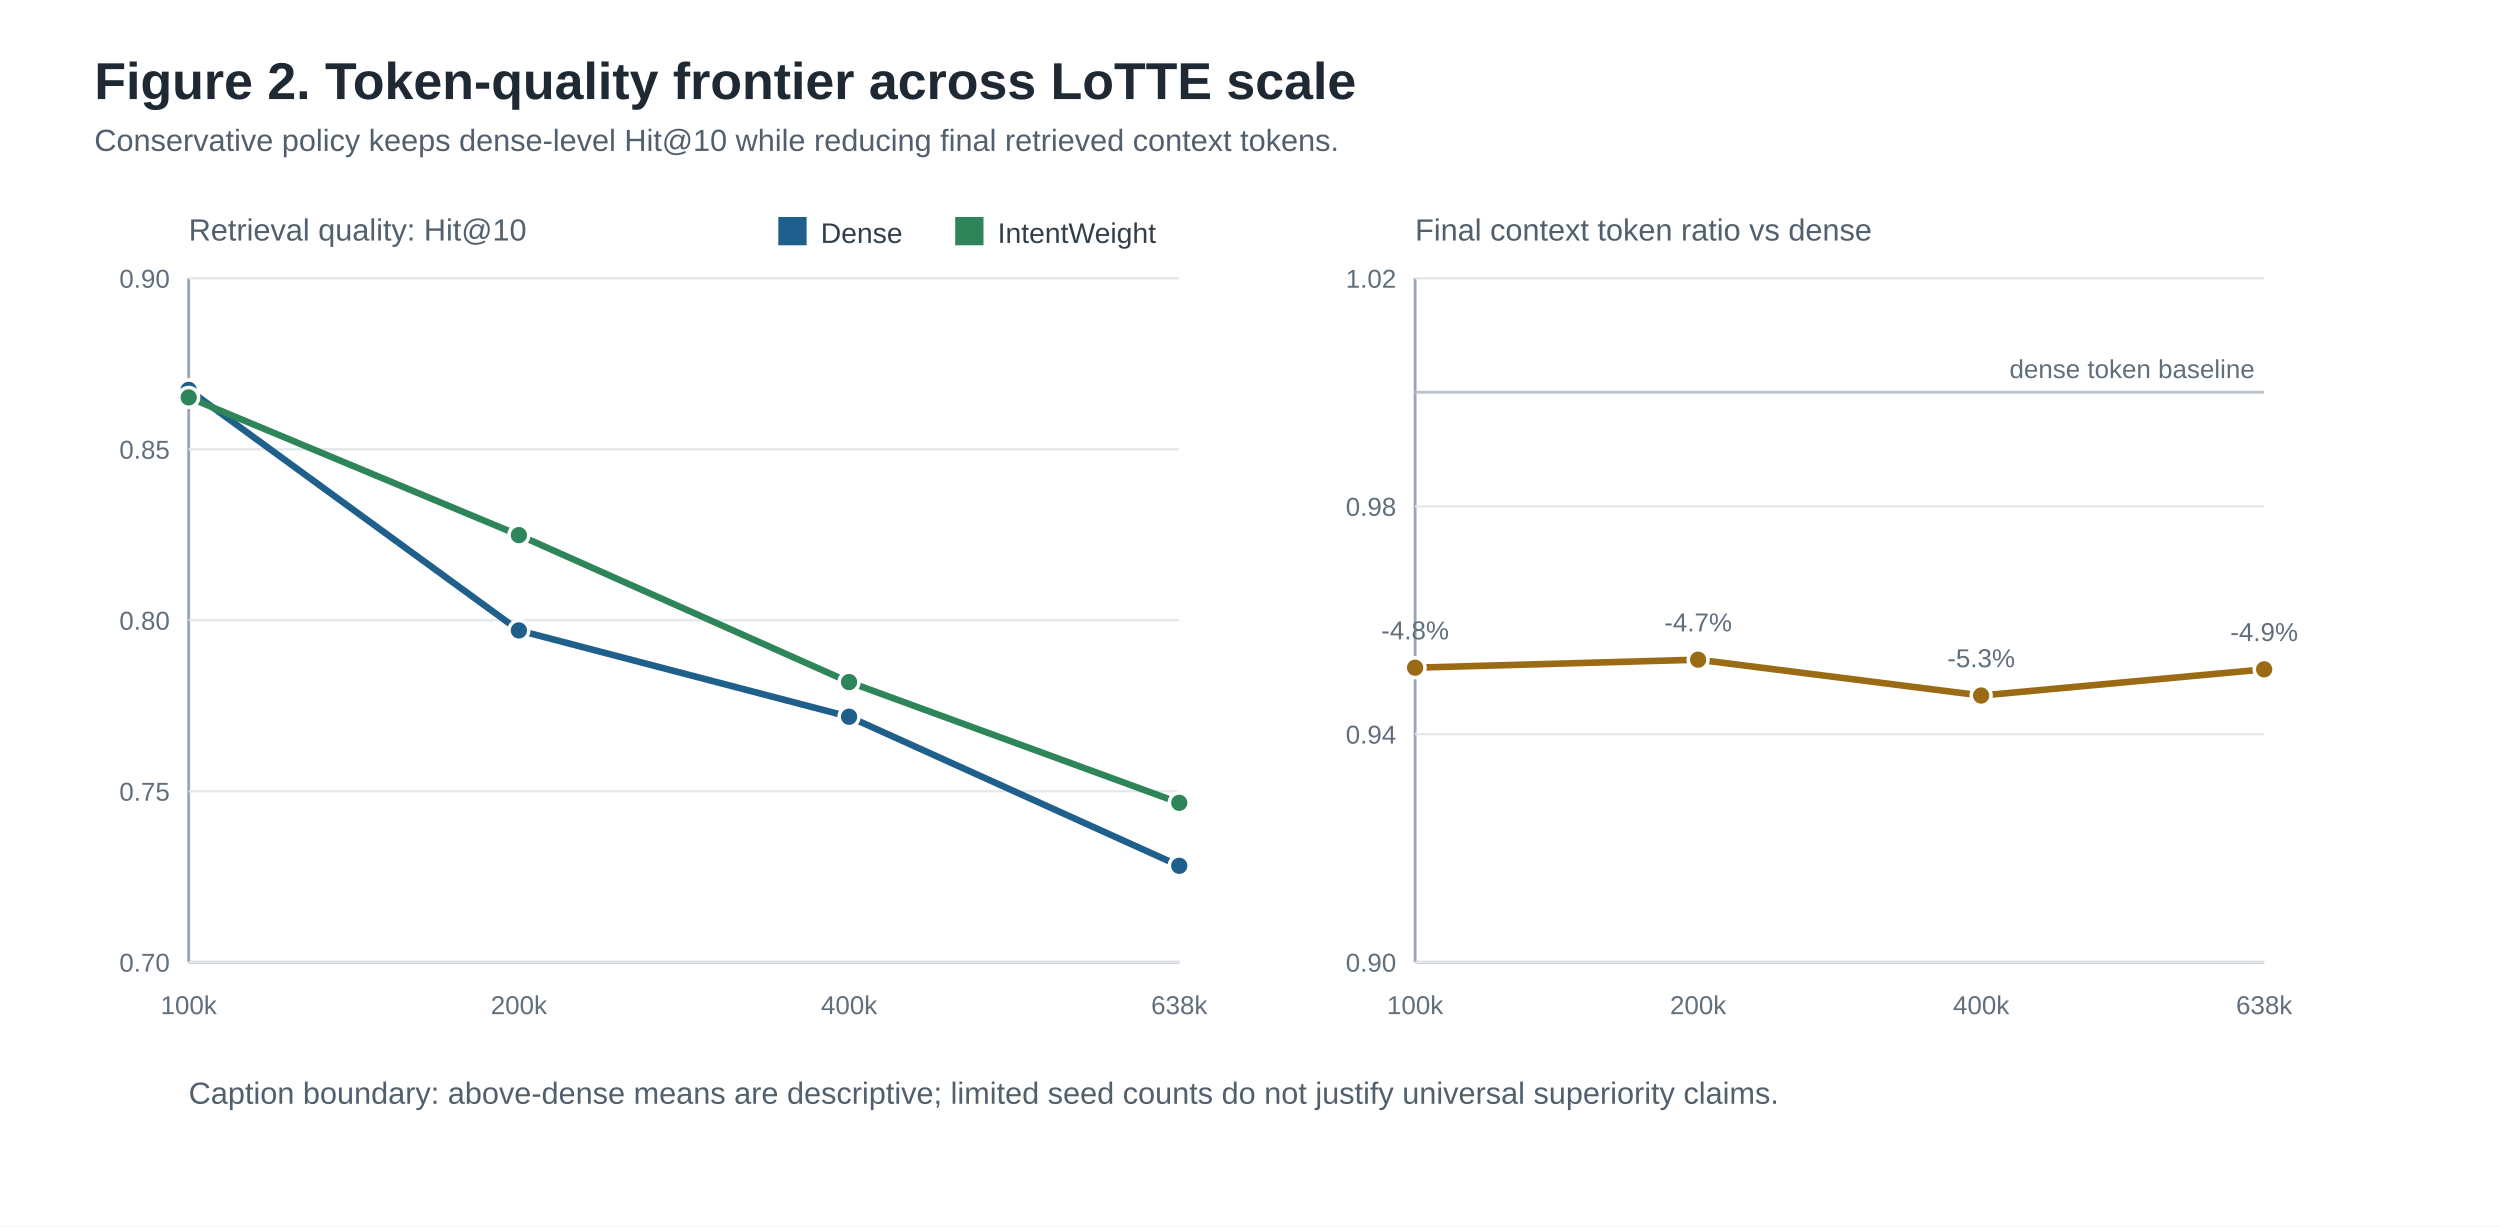
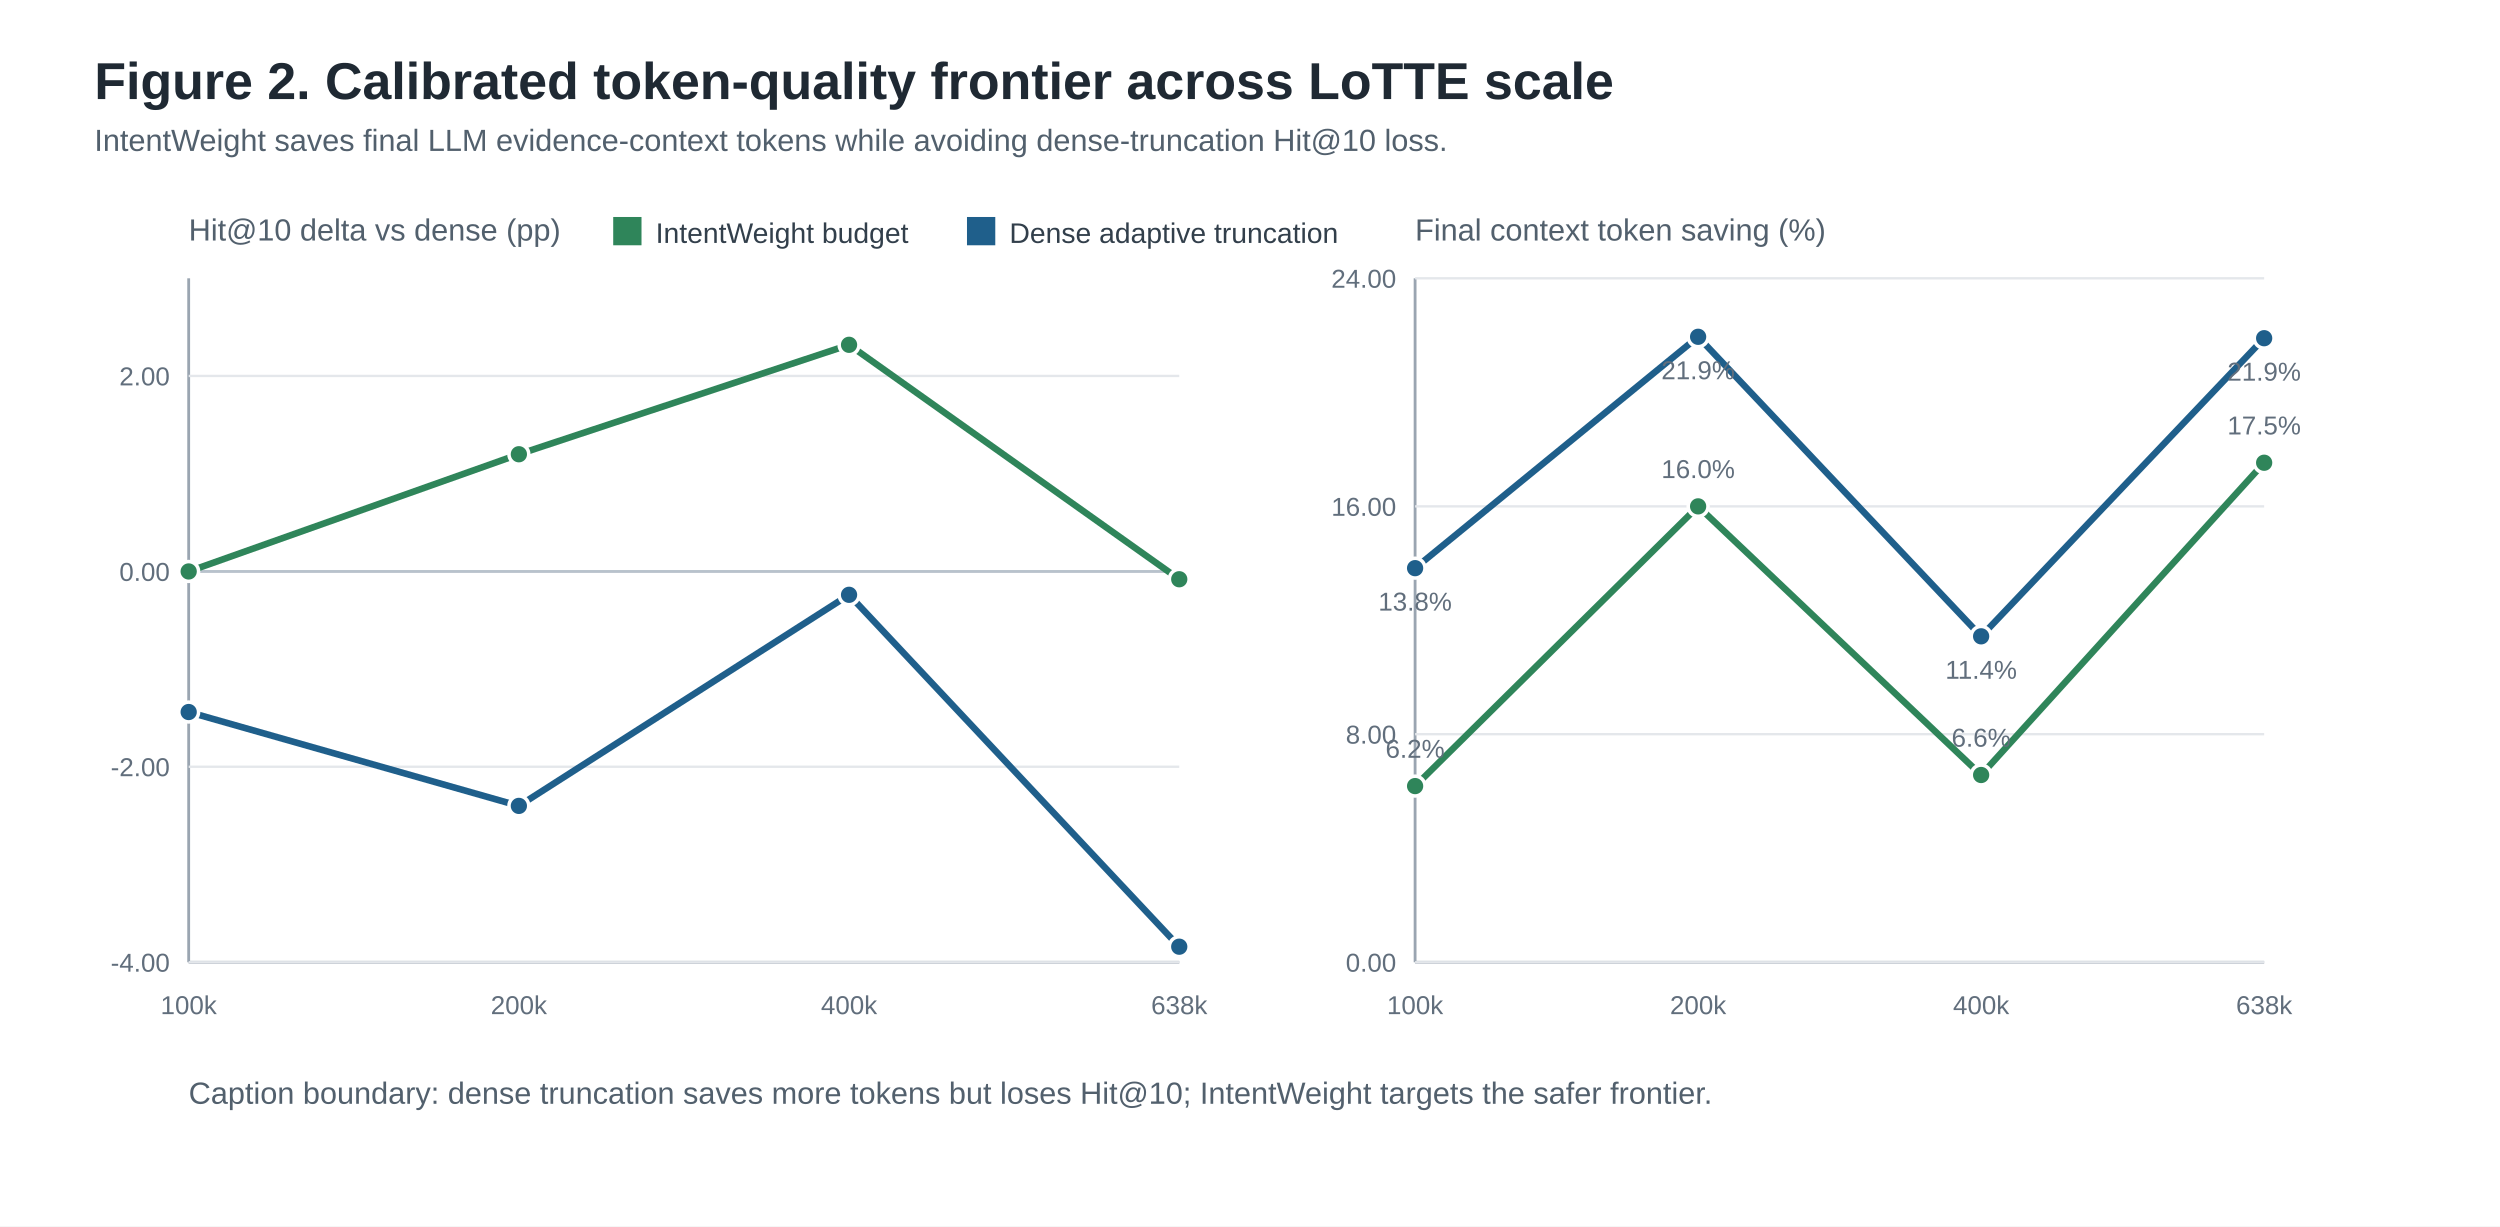
<svg xmlns="http://www.w3.org/2000/svg" width="1060" height="520" viewBox="0 0 1060 520" role="img">
  <defs>
    <marker id="arrow" markerWidth="10" markerHeight="10" refX="9" refY="3" orient="auto" markerUnits="strokeWidth">
      <path d="M0,0 L0,6 L9,3 z" fill="#425466" />
    </marker>
    <style>
text { font-family: Arial, Helvetica, sans-serif; fill: #1f2933; }
.title { font-size: 22px; font-weight: 700; }
.subtitle { font-size: 13px; fill: #52606d; }
.axis { stroke: #9aa5b1; stroke-width: 1; }
.grid { stroke: #e4e7eb; stroke-width: 1; }
.label { font-size: 12px; fill: #52606d; }
.tick { font-size: 11px; fill: #616e7c; }
.legend { font-size: 12px; fill: #323f4b; }
.box-title { font-size: 13px; font-weight: 700; }
.box-text { font-size: 11px; fill: #52606d; }
</style>
  </defs>
  <rect width="100%" height="100%" fill="#ffffff" />
-   <text x="40.0" y="42.0" class="title" text-anchor="start">Figure 2. Token-quality frontier across LoTTE scale</text>
-   <text x="40.0" y="64.0" class="subtitle" text-anchor="start">Conservative policy keeps dense-level Hit@10 while reducing final retrieved context tokens.</text>
+   <text x="40.0" y="42.0" class="title" text-anchor="start">Figure 2. Calibrated token-quality frontier across LoTTE scale</text>
+   <text x="40.0" y="64.0" class="subtitle" text-anchor="start">IntentWeight saves final LLM evidence-context tokens while avoiding dense-truncation Hit@10 loss.</text>
  <line x1="80.0" y1="118.0" x2="80.0" y2="408.0" stroke="#9aa5b1" stroke-width="1.2" />
  <line x1="80.0" y1="408.0" x2="500.0" y2="408.0" stroke="#9aa5b1" stroke-width="1.2" />
-   <text x="80.0" y="102.0" class="subtitle" text-anchor="start">Retrieval quality: Hit@10</text>
+   <text x="80.0" y="102.0" class="subtitle" text-anchor="start">Hit@10 delta vs dense (pp)</text>
  <line x1="80.0" y1="408.0" x2="500.0" y2="408.0" stroke="#e4e7eb" stroke-width="1.0" />
-   <text x="72.0" y="412.0" class="tick" text-anchor="end">0.70</text>
-   <line x1="80.0" y1="335.5" x2="500.0" y2="335.5" stroke="#e4e7eb" stroke-width="1.0" />
-   <text x="72.0" y="339.5" class="tick" text-anchor="end">0.75</text>
-   <line x1="80.0" y1="263.0" x2="500.0" y2="263.0" stroke="#e4e7eb" stroke-width="1.0" />
-   <text x="72.0" y="267.0" class="tick" text-anchor="end">0.80</text>
-   <line x1="80.0" y1="190.5" x2="500.0" y2="190.5" stroke="#e4e7eb" stroke-width="1.0" />
-   <text x="72.0" y="194.5" class="tick" text-anchor="end">0.85</text>
-   <line x1="80.0" y1="118.0" x2="500.0" y2="118.0" stroke="#e4e7eb" stroke-width="1.0" />
-   <text x="72.0" y="122.0" class="tick" text-anchor="end">0.90</text>
+   <text x="72.0" y="412.0" class="tick" text-anchor="end">-4.00</text>
+   <line x1="80.0" y1="325.1" x2="500.0" y2="325.1" stroke="#e4e7eb" stroke-width="1.0" />
+   <text x="72.0" y="329.1" class="tick" text-anchor="end">-2.00</text>
+   <line x1="80.0" y1="242.3" x2="500.0" y2="242.3" stroke="#e4e7eb" stroke-width="1.0" />
+   <text x="72.0" y="246.3" class="tick" text-anchor="end">0.00</text>
+   <line x1="80.0" y1="159.4" x2="500.0" y2="159.4" stroke="#e4e7eb" stroke-width="1.0" />
+   <text x="72.0" y="163.4" class="tick" text-anchor="end">2.00</text>
  <text x="80.0" y="430.0" class="tick" text-anchor="middle">100k</text>
  <text x="220.0" y="430.0" class="tick" text-anchor="middle">200k</text>
  <text x="360.0" y="430.0" class="tick" text-anchor="middle">400k</text>
  <text x="500.0" y="430.0" class="tick" text-anchor="middle">638k</text>
-   <polyline points="80.0,165.3 220.0,267.3 360.0,303.9 500.0,367.1" fill="none" stroke="#1f5f8b" stroke-width="2.8" />
-   <polyline points="80.0,168.5 220.0,226.9 360.0,289.2 500.0,340.4" fill="none" stroke="#2f855a" stroke-width="2.8" />
-   <circle cx="80.0" cy="165.3" r="4.2" fill="#1f5f8b" stroke="#ffffff" stroke-width="1.5" />
-   <circle cx="220.0" cy="267.3" r="4.2" fill="#1f5f8b" stroke="#ffffff" stroke-width="1.5" />
-   <circle cx="360.0" cy="303.9" r="4.2" fill="#1f5f8b" stroke="#ffffff" stroke-width="1.5" />
-   <circle cx="500.0" cy="367.1" r="4.2" fill="#1f5f8b" stroke="#ffffff" stroke-width="1.5" />
-   <circle cx="80.0" cy="168.5" r="4.2" fill="#2f855a" stroke="#ffffff" stroke-width="1.5" />
-   <circle cx="220.0" cy="226.9" r="4.2" fill="#2f855a" stroke="#ffffff" stroke-width="1.5" />
-   <circle cx="360.0" cy="289.2" r="4.2" fill="#2f855a" stroke="#ffffff" stroke-width="1.5" />
-   <circle cx="500.0" cy="340.4" r="4.2" fill="#2f855a" stroke="#ffffff" stroke-width="1.5" />
-   <rect x="330" y="92" width="12" height="12" fill="#1f5f8b" />
-   <text x="348.0" y="103.0" class="legend" text-anchor="start">Dense</text>
-   <rect x="405" y="92" width="12" height="12" fill="#2f855a" />
-   <text x="423.0" y="103.0" class="legend" text-anchor="start">IntentWeight</text>
+   <line x1="80.0" y1="242.3" x2="500.0" y2="242.3" stroke="#b8c2cc" stroke-width="1.2" />
+   <polyline points="80.0,242.3 220.0,192.6 360.0,146.2 500.0,245.6" fill="none" stroke="#2f855a" stroke-width="2.8" />
+   <polyline points="80.0,301.9 220.0,341.7 360.0,252.2 500.0,401.4" fill="none" stroke="#1f5f8b" stroke-width="2.8" />
+   <circle cx="80.0" cy="242.3" r="4.2" fill="#2f855a" stroke="#ffffff" stroke-width="1.5" />
+   <circle cx="220.0" cy="192.6" r="4.2" fill="#2f855a" stroke="#ffffff" stroke-width="1.5" />
+   <circle cx="360.0" cy="146.2" r="4.2" fill="#2f855a" stroke="#ffffff" stroke-width="1.5" />
+   <circle cx="500.0" cy="245.6" r="4.2" fill="#2f855a" stroke="#ffffff" stroke-width="1.5" />
+   <circle cx="80.0" cy="301.9" r="4.2" fill="#1f5f8b" stroke="#ffffff" stroke-width="1.5" />
+   <circle cx="220.0" cy="341.7" r="4.2" fill="#1f5f8b" stroke="#ffffff" stroke-width="1.5" />
+   <circle cx="360.0" cy="252.2" r="4.2" fill="#1f5f8b" stroke="#ffffff" stroke-width="1.5" />
+   <circle cx="500.0" cy="401.4" r="4.2" fill="#1f5f8b" stroke="#ffffff" stroke-width="1.5" />
+   <rect x="260" y="92" width="12" height="12" fill="#2f855a" />
+   <text x="278.0" y="103.0" class="legend" text-anchor="start">IntentWeight budget</text>
+   <rect x="410" y="92" width="12" height="12" fill="#1f5f8b" />
+   <text x="428.0" y="103.0" class="legend" text-anchor="start">Dense adaptive truncation</text>
  <line x1="600.0" y1="118.0" x2="600.0" y2="408.0" stroke="#9aa5b1" stroke-width="1.2" />
  <line x1="600.0" y1="408.0" x2="960.0" y2="408.0" stroke="#9aa5b1" stroke-width="1.2" />
-   <text x="600.0" y="102.0" class="subtitle" text-anchor="start">Final context token ratio vs dense</text>
+   <text x="600.0" y="102.0" class="subtitle" text-anchor="start">Final context token saving (%)</text>
  <line x1="600.0" y1="408.0" x2="960.0" y2="408.0" stroke="#e4e7eb" stroke-width="1.0" />
-   <text x="592.0" y="412.0" class="tick" text-anchor="end">0.90</text>
+   <text x="592.0" y="412.0" class="tick" text-anchor="end">0.00</text>
  <line x1="600.0" y1="311.3" x2="960.0" y2="311.3" stroke="#e4e7eb" stroke-width="1.0" />
-   <text x="592.0" y="315.3" class="tick" text-anchor="end">0.94</text>
+   <text x="592.0" y="315.3" class="tick" text-anchor="end">8.00</text>
  <line x1="600.0" y1="214.7" x2="960.0" y2="214.7" stroke="#e4e7eb" stroke-width="1.0" />
-   <text x="592.0" y="218.7" class="tick" text-anchor="end">0.98</text>
+   <text x="592.0" y="218.7" class="tick" text-anchor="end">16.00</text>
  <line x1="600.0" y1="118.0" x2="960.0" y2="118.0" stroke="#e4e7eb" stroke-width="1.0" />
-   <text x="592.0" y="122.0" class="tick" text-anchor="end">1.02</text>
+   <text x="592.0" y="122.0" class="tick" text-anchor="end">24.00</text>
  <text x="600.0" y="430.0" class="tick" text-anchor="middle">100k</text>
  <text x="720.0" y="430.0" class="tick" text-anchor="middle">200k</text>
  <text x="840.0" y="430.0" class="tick" text-anchor="middle">400k</text>
  <text x="960.0" y="430.0" class="tick" text-anchor="middle">638k</text>
-   <polyline points="600.0,283.1 720.0,279.7 840.0,294.9 960.0,283.8" fill="none" stroke="#9a6b14" stroke-width="2.8" />
-   <circle cx="600.0" cy="283.1" r="4.2" fill="#9a6b14" stroke="#ffffff" stroke-width="1.5" />
-   <text x="600.0" y="271.1" class="tick" text-anchor="middle">-4.8%</text>
-   <circle cx="720.0" cy="279.7" r="4.2" fill="#9a6b14" stroke="#ffffff" stroke-width="1.5" />
-   <text x="720.0" y="267.7" class="tick" text-anchor="middle">-4.7%</text>
-   <circle cx="840.0" cy="294.9" r="4.2" fill="#9a6b14" stroke="#ffffff" stroke-width="1.5" />
-   <text x="840.0" y="282.9" class="tick" text-anchor="middle">-5.3%</text>
-   <circle cx="960.0" cy="283.8" r="4.2" fill="#9a6b14" stroke="#ffffff" stroke-width="1.5" />
-   <text x="960.0" y="271.8" class="tick" text-anchor="middle">-4.9%</text>
-   <line x1="600.0" y1="166.3" x2="960.0" y2="166.3" stroke="#b8c2cc" stroke-width="1.2" />
-   <text x="956.0" y="160.3" class="tick" text-anchor="end">dense token baseline</text>
-   <text x="80.0" y="468.0" class="subtitle" text-anchor="start">Caption boundary: above-dense means are descriptive; limited seed counts do not justify universal superiority claims.</text>
+   <polyline points="600.0,333.3 720.0,214.7 840.0,328.6 960.0,196.2" fill="none" stroke="#2f855a" stroke-width="2.8" />
+   <polyline points="600.0,240.9 720.0,142.8 840.0,269.8 960.0,143.4" fill="none" stroke="#1f5f8b" stroke-width="2.8" />
+   <circle cx="600.0" cy="333.3" r="4.2" fill="#2f855a" stroke="#ffffff" stroke-width="1.5" />
+   <text x="600.0" y="321.3" class="tick" text-anchor="middle">6.2%</text>
+   <circle cx="720.0" cy="214.7" r="4.2" fill="#2f855a" stroke="#ffffff" stroke-width="1.5" />
+   <text x="720.0" y="202.7" class="tick" text-anchor="middle">16.0%</text>
+   <circle cx="840.0" cy="328.6" r="4.2" fill="#2f855a" stroke="#ffffff" stroke-width="1.5" />
+   <text x="840.0" y="316.6" class="tick" text-anchor="middle">6.6%</text>
+   <circle cx="960.0" cy="196.2" r="4.2" fill="#2f855a" stroke="#ffffff" stroke-width="1.5" />
+   <text x="960.0" y="184.2" class="tick" text-anchor="middle">17.5%</text>
+   <circle cx="600.0" cy="240.9" r="4.2" fill="#1f5f8b" stroke="#ffffff" stroke-width="1.5" />
+   <text x="600.0" y="258.9" class="tick" text-anchor="middle">13.8%</text>
+   <circle cx="720.0" cy="142.8" r="4.2" fill="#1f5f8b" stroke="#ffffff" stroke-width="1.5" />
+   <text x="720.0" y="160.8" class="tick" text-anchor="middle">21.9%</text>
+   <circle cx="840.0" cy="269.8" r="4.2" fill="#1f5f8b" stroke="#ffffff" stroke-width="1.5" />
+   <text x="840.0" y="287.8" class="tick" text-anchor="middle">11.4%</text>
+   <circle cx="960.0" cy="143.4" r="4.2" fill="#1f5f8b" stroke="#ffffff" stroke-width="1.5" />
+   <text x="960.0" y="161.4" class="tick" text-anchor="middle">21.9%</text>
+   <text x="80.0" y="468.0" class="subtitle" text-anchor="start">Caption boundary: dense truncation saves more tokens but loses Hit@10; IntentWeight targets the safer frontier.</text>
</svg>
